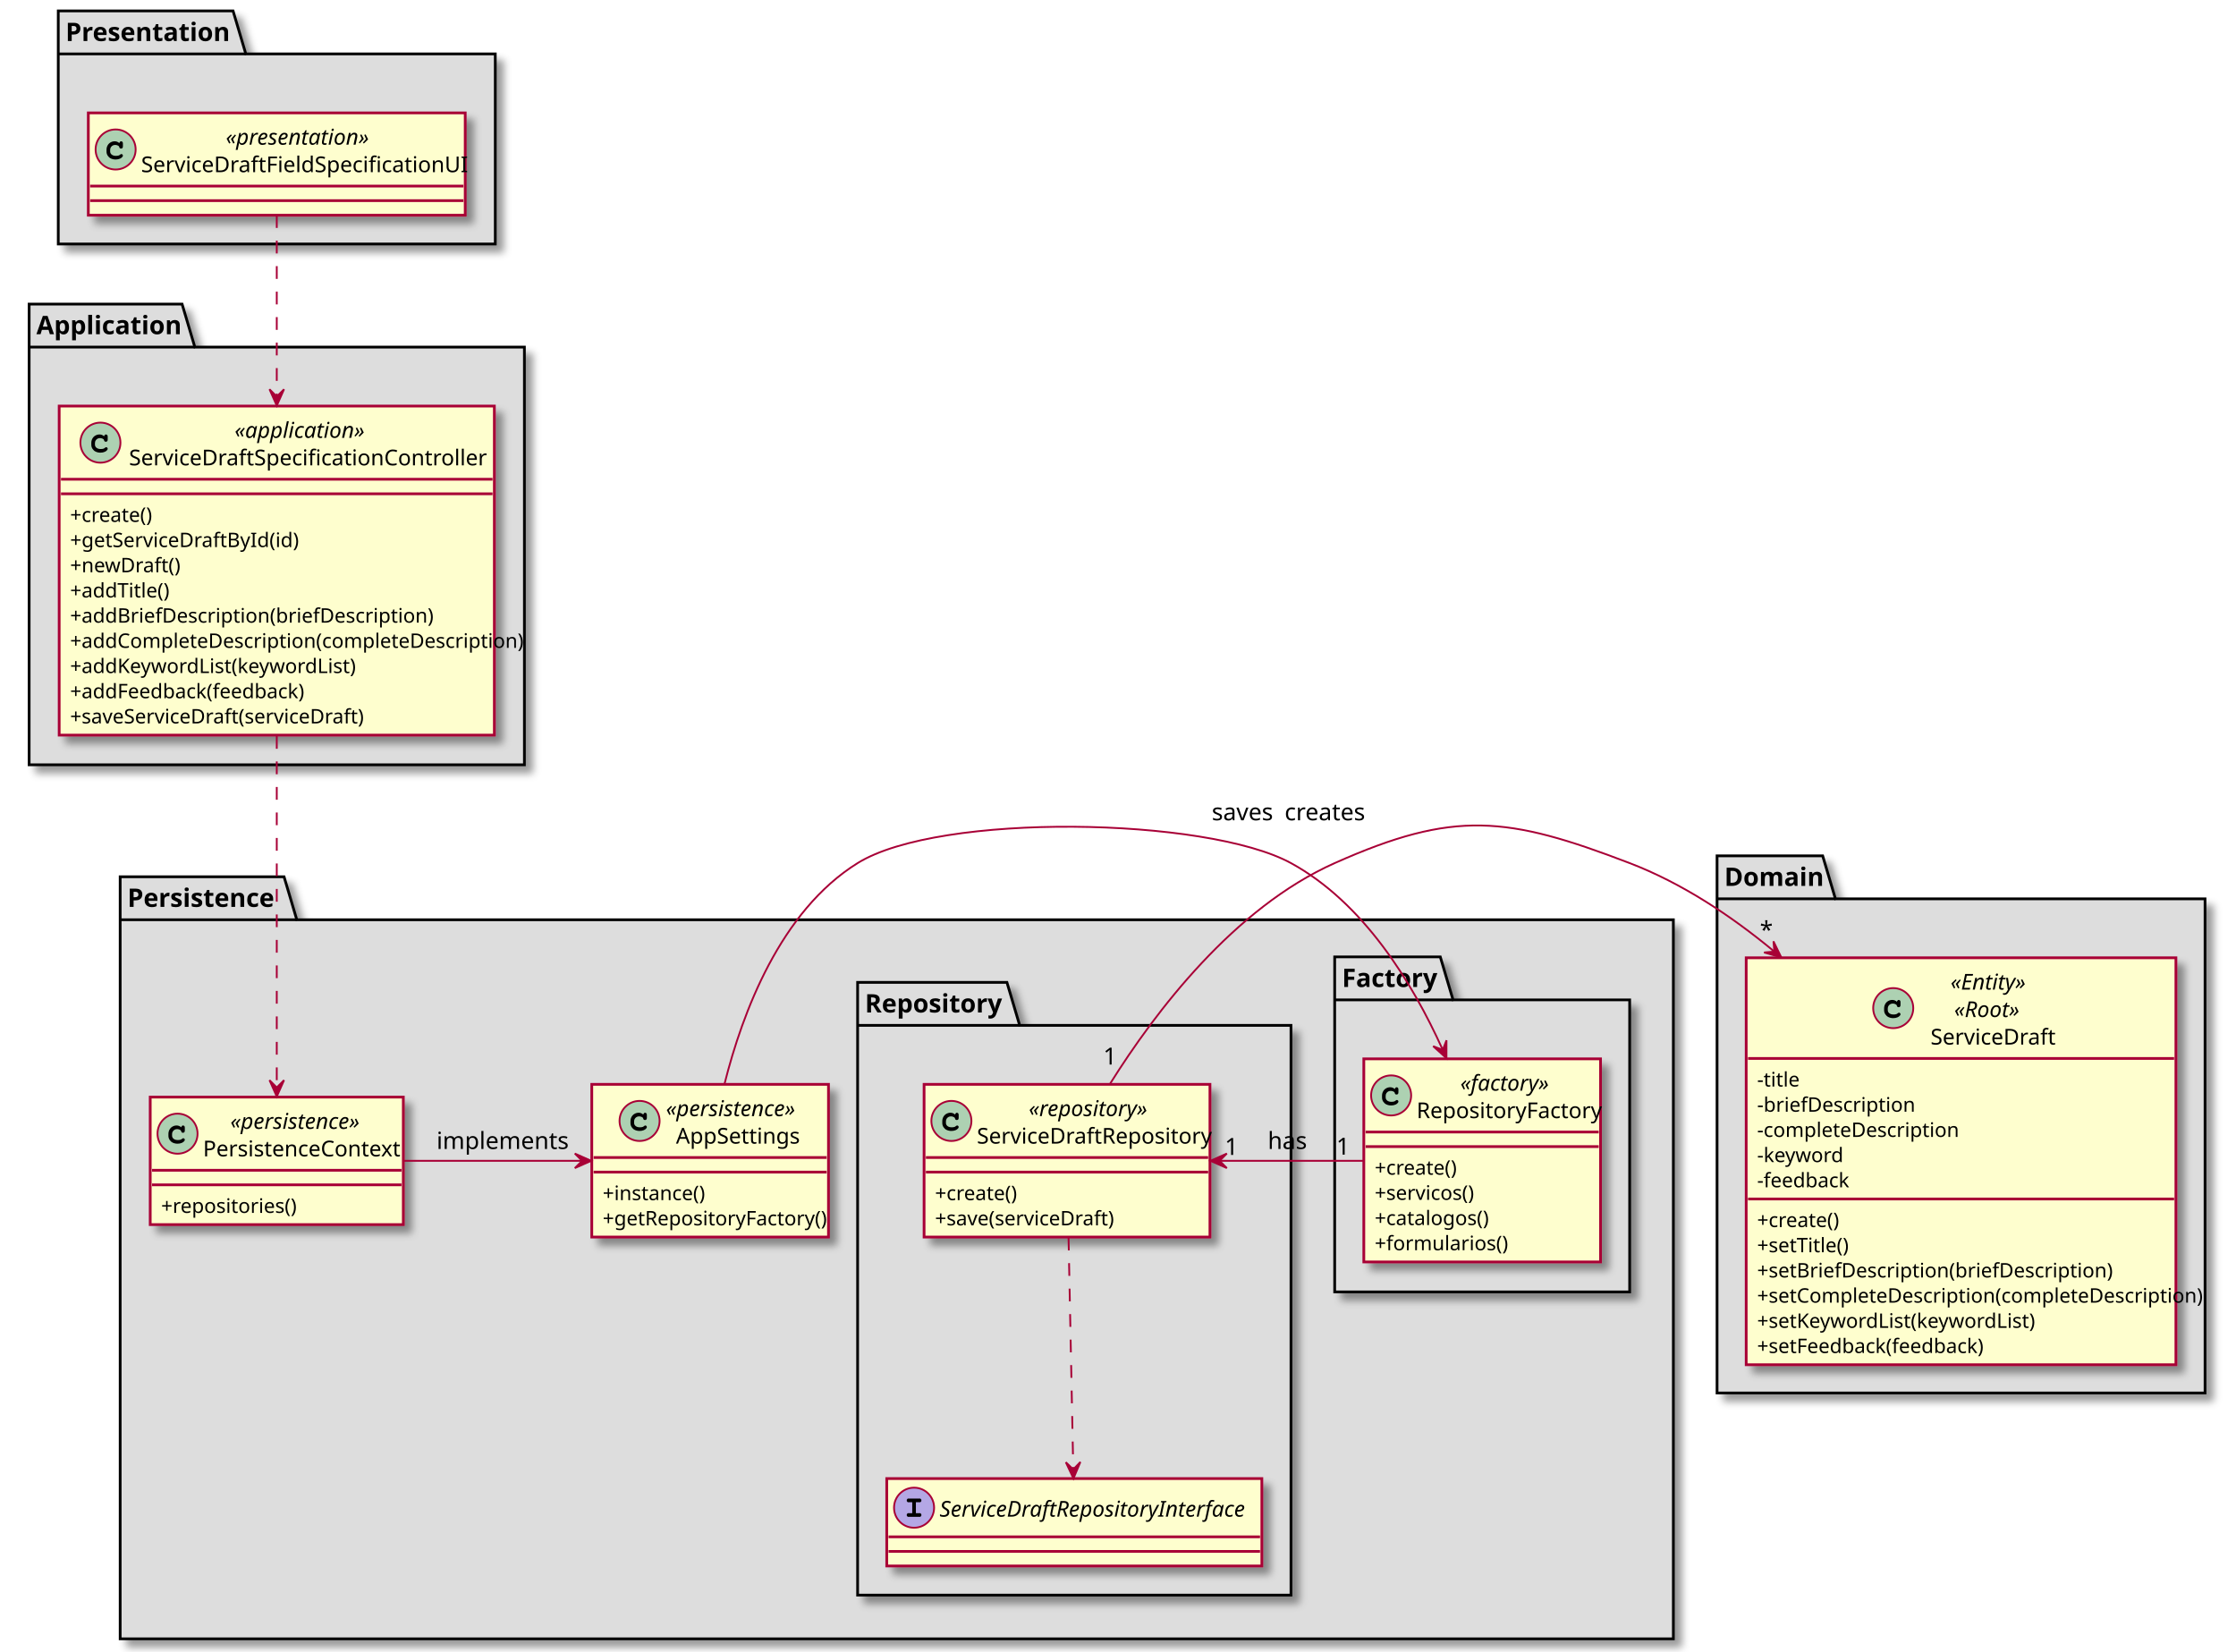
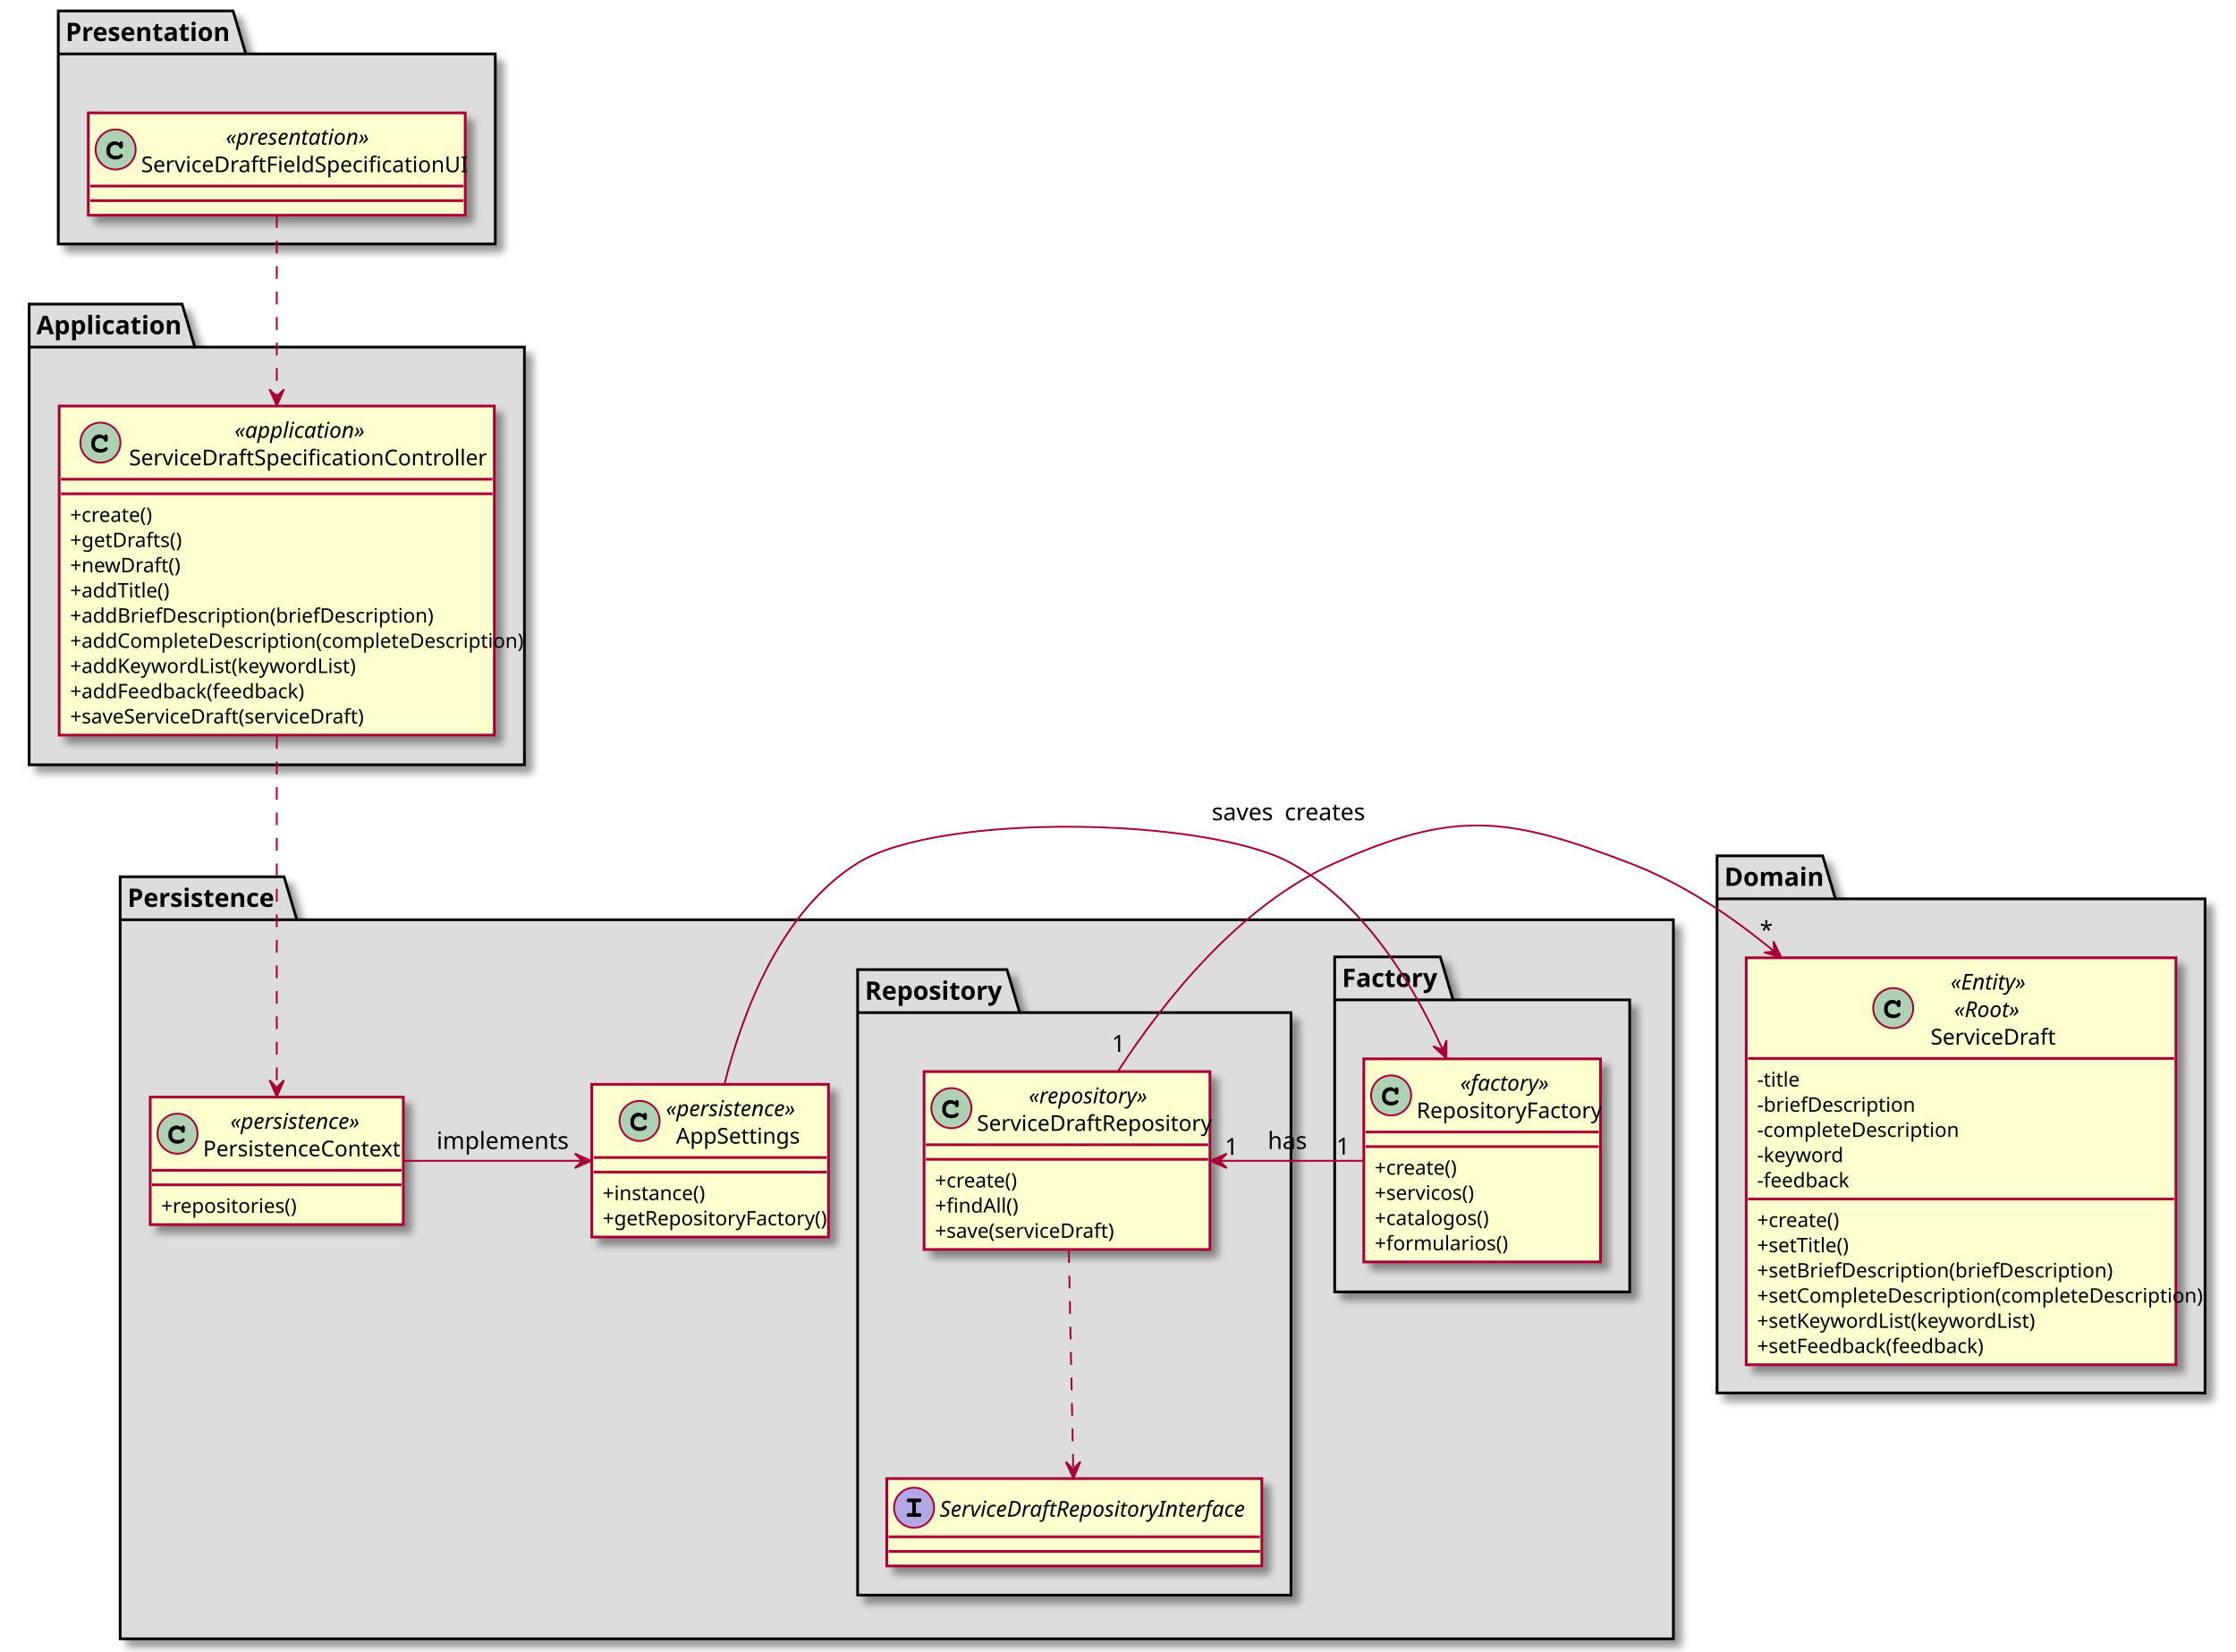
<svg xmlns="http://www.w3.org/2000/svg" contentScriptType="application/ecmascript" contentStyleType="text/css" height="907px" preserveAspectRatio="none" style="width:1228px;height:907px;" version="1.1" viewBox="0 0 1228 907" width="1228px" zoomAndPan="magnify">
  <defs>
-     <filter height="300%" id="f1d0zg3rkbh60a" width="300%" x="-1" y="-1">
+     <filter height="300%" id="fxrjhh1y7f56c" width="300%" x="-1" y="-1">
      <feGaussianBlur result="blurOut" stdDeviation="2.0" />
      <feColorMatrix in="blurOut" result="blurOut2" type="matrix" values="0 0 0 0 0 0 0 0 0 0 0 0 0 0 0 0 0 0 .4 0" />
      <feOffset dx="4.0" dy="4.0" in="blurOut2" result="blurOut3" />
      <feBlend in="SourceGraphic" in2="blurOut3" mode="normal" />
    </filter>
  </defs>
  <g>
-     <polygon fill="#DDDDDD" filter="url(#f1d0zg3rkbh60a)" points="32,6,128,6,135,29.609,272,29.609,272,134,32,134,32,6" style="stroke:#000000;stroke-width:1.5;" />
+     <polygon fill="#DDDDDD" filter="url(#fxrjhh1y7f56c)" points="32,6,128,6,135,29.609,272,29.609,272,134,32,134,32,6" style="stroke:#000000;stroke-width:1.5;" />
    <line style="stroke:#000000;stroke-width:1.5;" x1="32" x2="135" y1="29.609" y2="29.609" />
    <text fill="#000000" font-family="sans-serif" font-size="14" font-weight="bold" lengthAdjust="spacing" textLength="90" x="36" y="22.533">Presentation</text>
-     <polygon fill="#DDDDDD" filter="url(#f1d0zg3rkbh60a)" points="16,167,100,167,107,190.609,288,190.609,288,420,16,420,16,167" style="stroke:#000000;stroke-width:1.5;" />
+     <polygon fill="#DDDDDD" filter="url(#fxrjhh1y7f56c)" points="16,167,100,167,107,190.609,288,190.609,288,420,16,420,16,167" style="stroke:#000000;stroke-width:1.5;" />
    <line style="stroke:#000000;stroke-width:1.5;" x1="16" x2="107" y1="190.609" y2="190.609" />
    <text fill="#000000" font-family="sans-serif" font-size="14" font-weight="bold" lengthAdjust="spacing" textLength="78" x="20" y="183.533">Application</text>
-     <polygon fill="#DDDDDD" filter="url(#f1d0zg3rkbh60a)" points="943,470,1001,470,1008,493.609,1211,493.609,1211,765,943,765,943,470" style="stroke:#000000;stroke-width:1.5;" />
+     <polygon fill="#DDDDDD" filter="url(#fxrjhh1y7f56c)" points="943,470,1001,470,1008,493.609,1211,493.609,1211,765,943,765,943,470" style="stroke:#000000;stroke-width:1.5;" />
    <line style="stroke:#000000;stroke-width:1.5;" x1="943" x2="1008" y1="493.609" y2="493.609" />
    <text fill="#000000" font-family="sans-serif" font-size="14" font-weight="bold" lengthAdjust="spacing" textLength="52" x="947" y="486.533">Domain</text>
-     <polygon fill="#DDDDDD" filter="url(#f1d0zg3rkbh60a)" points="66,481.5,156,481.5,163,505.109,919,505.109,919,900,66,900,66,481.5" style="stroke:#000000;stroke-width:1.5;" />
+     <polygon fill="#DDDDDD" filter="url(#fxrjhh1y7f56c)" points="66,481.5,156,481.5,163,505.109,919,505.109,919,900,66,900,66,481.5" style="stroke:#000000;stroke-width:1.5;" />
    <line style="stroke:#000000;stroke-width:1.5;" x1="66" x2="163" y1="505.109" y2="505.109" />
    <text fill="#000000" font-family="sans-serif" font-size="14" font-weight="bold" lengthAdjust="spacing" textLength="84" x="70" y="498.033">Persistence</text>
-     <polygon fill="#DDDDDD" filter="url(#f1d0zg3rkbh60a)" points="733,525.5,791,525.5,798,549.109,895,549.109,895,709.5,733,709.5,733,525.5" style="stroke:#000000;stroke-width:1.5;" />
+     <polygon fill="#DDDDDD" filter="url(#fxrjhh1y7f56c)" points="733,525.5,791,525.5,798,549.109,895,549.109,895,709.5,733,709.5,733,525.5" style="stroke:#000000;stroke-width:1.5;" />
    <line style="stroke:#000000;stroke-width:1.5;" x1="733" x2="798" y1="549.109" y2="549.109" />
    <text fill="#000000" font-family="sans-serif" font-size="14" font-weight="bold" lengthAdjust="spacing" textLength="52" x="737" y="542.033">Factory</text>
-     <polygon fill="#DDDDDD" filter="url(#f1d0zg3rkbh60a)" points="471,539.5,553,539.5,560,563.109,709,563.109,709,876,471,876,471,539.5" style="stroke:#000000;stroke-width:1.5;" />
-     <line style="stroke:#000000;stroke-width:1.5;" x1="471" x2="560" y1="563.109" y2="563.109" />
-     <text fill="#000000" font-family="sans-serif" font-size="14" font-weight="bold" lengthAdjust="spacing" textLength="76" x="475" y="556.033">Repository</text>
-     <rect codeLine="4" fill="#FEFECE" filter="url(#f1d0zg3rkbh60a)" height="56.188" id="ServiceDraftFieldSpecificationUI" style="stroke:#A80036;stroke-width:1.5;" width="207" x="48.5" y="62" />
+     <polygon fill="#DDDDDD" filter="url(#fxrjhh1y7f56c)" points="471,532.5,553,532.5,560,556.109,709,556.109,709,876,471,876,471,532.5" style="stroke:#000000;stroke-width:1.5;" />
+     <line style="stroke:#000000;stroke-width:1.5;" x1="471" x2="560" y1="556.109" y2="556.109" />
+     <text fill="#000000" font-family="sans-serif" font-size="14" font-weight="bold" lengthAdjust="spacing" textLength="76" x="475" y="549.033">Repository</text>
+     <rect codeLine="4" fill="#FEFECE" filter="url(#fxrjhh1y7f56c)" height="56.188" id="ServiceDraftFieldSpecificationUI" style="stroke:#A80036;stroke-width:1.5;" width="207" x="48.5" y="62" />
    <ellipse cx="63.5" cy="82.094" fill="#ADD1B2" rx="11" ry="11" style="stroke:#A80036;stroke-width:1.0;" />
    <path d="M65.5,78.594 Q65.703,78.094 65.938,77.844 Q66.172,77.594 66.438,77.594 Q66.906,77.594 67.203,77.875 Q67.5,78.156 67.5,78.812 L67.5,80.375 Q67.5,81.031 67.219,81.312 Q66.938,81.594 66.5,81.594 Q66.109,81.594 65.859,81.422 Q65.609,81.25 65.5,80.797 Q65.453,80.484 65.281,80.312 Q64.969,79.984 64.406,79.797 Q63.844,79.594 63.281,79.594 Q62.578,79.594 61.984,79.875 Q61.406,80.156 60.953,80.781 Q60.5,81.406 60.5,82.266 L60.5,83.188 Q60.5,84.219 61.344,84.906 Q62.188,85.594 63.688,85.594 Q64.578,85.594 65.203,85.391 Q65.562,85.281 65.969,84.922 Q66.234,84.719 66.375,84.656 Q66.516,84.594 66.688,84.594 Q67.016,84.594 67.25,84.859 Q67.5,85.109 67.5,85.469 Q67.5,85.812 67.156,86.219 Q66.656,86.812 65.859,87.141 Q64.812,87.594 63.531,87.594 Q62.031,87.594 60.828,87 Q59.859,86.531 59.172,85.516 Q58.5,84.5 58.5,83.297 L58.5,82.203 Q58.5,80.953 59.094,79.859 Q59.703,78.766 60.75,78.188 Q61.812,77.594 63,77.594 Q63.719,77.594 64.344,77.844 Q64.969,78.094 65.5,78.594 Z " fill="#000000" />
    <text fill="#000000" font-family="sans-serif" font-size="12" font-style="italic" lengthAdjust="spacing" textLength="82" x="124" y="79.457">«presentation»</text>
    <text fill="#000000" font-family="sans-serif" font-size="12" lengthAdjust="spacing" textLength="175" x="77.5" y="94.551">ServiceDraftFieldSpecificationUI</text>
    <line style="stroke:#A80036;stroke-width:1.5;" x1="49.5" x2="254.5" y1="102.188" y2="102.188" />
    <line style="stroke:#A80036;stroke-width:1.5;" x1="49.5" x2="254.5" y1="110.188" y2="110.188" />
-     <rect codeLine="11" fill="#FEFECE" filter="url(#f1d0zg3rkbh60a)" height="180.711" id="ServiceDraftSpecificationController" style="stroke:#A80036;stroke-width:1.5;" width="239" x="32.5" y="223" />
+     <rect codeLine="11" fill="#FEFECE" filter="url(#fxrjhh1y7f56c)" height="180.711" id="ServiceDraftSpecificationController" style="stroke:#A80036;stroke-width:1.5;" width="239" x="32.5" y="223" />
    <ellipse cx="55.15" cy="243.094" fill="#ADD1B2" rx="11" ry="11" style="stroke:#A80036;stroke-width:1.0;" />
    <path d="M57.15,239.594 Q57.353,239.094 57.587,238.844 Q57.822,238.594 58.087,238.594 Q58.556,238.594 58.853,238.875 Q59.15,239.156 59.15,239.812 L59.15,241.375 Q59.15,242.031 58.869,242.312 Q58.587,242.594 58.15,242.594 Q57.759,242.594 57.509,242.422 Q57.259,242.25 57.15,241.797 Q57.103,241.484 56.931,241.312 Q56.619,240.984 56.056,240.797 Q55.494,240.594 54.931,240.594 Q54.228,240.594 53.634,240.875 Q53.056,241.156 52.603,241.781 Q52.15,242.406 52.15,243.266 L52.15,244.188 Q52.15,245.219 52.994,245.906 Q53.837,246.594 55.337,246.594 Q56.228,246.594 56.853,246.391 Q57.212,246.281 57.619,245.922 Q57.884,245.719 58.025,245.656 Q58.166,245.594 58.337,245.594 Q58.666,245.594 58.9,245.859 Q59.15,246.109 59.15,246.469 Q59.15,246.812 58.806,247.219 Q58.306,247.812 57.509,248.141 Q56.462,248.594 55.181,248.594 Q53.681,248.594 52.478,248 Q51.509,247.531 50.822,246.516 Q50.15,245.5 50.15,244.297 L50.15,243.203 Q50.15,241.953 50.744,240.859 Q51.353,239.766 52.4,239.188 Q53.462,238.594 54.65,238.594 Q55.369,238.594 55.994,238.844 Q56.619,239.094 57.15,239.594 Z " fill="#000000" />
    <text fill="#000000" font-family="sans-serif" font-size="12" font-style="italic" lengthAdjust="spacing" textLength="74" x="128.85" y="240.457">«application»</text>
    <text fill="#000000" font-family="sans-serif" font-size="12" lengthAdjust="spacing" textLength="190" x="70.85" y="255.551">ServiceDraftSpecificationController</text>
    <line style="stroke:#A80036;stroke-width:1.5;" x1="33.5" x2="270.5" y1="263.188" y2="263.188" />
    <line style="stroke:#A80036;stroke-width:1.5;" x1="33.5" x2="270.5" y1="271.188" y2="271.188" />
    <text fill="#000000" font-family="sans-serif" font-size="11" lengthAdjust="spacing" textLength="45" x="38.5" y="286.606">+create()</text>
-     <text fill="#000000" font-family="sans-serif" font-size="11" lengthAdjust="spacing" textLength="119" x="38.5" y="300.442">+getServiceDraftById(id)</text>
+     <text fill="#000000" font-family="sans-serif" font-size="11" lengthAdjust="spacing" textLength="59" x="38.5" y="300.442">+getDrafts()</text>
    <text fill="#000000" font-family="sans-serif" font-size="11" lengthAdjust="spacing" textLength="60" x="38.5" y="314.278">+newDraft()</text>
    <text fill="#000000" font-family="sans-serif" font-size="11" lengthAdjust="spacing" textLength="51" x="38.5" y="328.114">+addTitle()</text>
    <text fill="#000000" font-family="sans-serif" font-size="11" lengthAdjust="spacing" textLength="185" x="38.5" y="341.95">+addBriefDescription(briefDescription)</text>
    <text fill="#000000" font-family="sans-serif" font-size="11" lengthAdjust="spacing" textLength="227" x="38.5" y="355.786">+addCompleteDescription(completeDescription)</text>
    <text fill="#000000" font-family="sans-serif" font-size="11" lengthAdjust="spacing" textLength="154" x="38.5" y="369.622">+addKeywordList(keywordList)</text>
    <text fill="#000000" font-family="sans-serif" font-size="11" lengthAdjust="spacing" textLength="124" x="38.5" y="383.458">+addFeedback(feedback)</text>
    <text fill="#000000" font-family="sans-serif" font-size="11" lengthAdjust="spacing" textLength="159" x="38.5" y="397.294">+saveServiceDraft(serviceDraft)</text>
-     <rect codeLine="26" fill="#FEFECE" filter="url(#f1d0zg3rkbh60a)" height="223.477" id="ServiceDraft" style="stroke:#A80036;stroke-width:1.5;" width="236" x="959" y="526" />
+     <rect codeLine="26" fill="#FEFECE" filter="url(#fxrjhh1y7f56c)" height="223.477" id="ServiceDraft" style="stroke:#A80036;stroke-width:1.5;" width="236" x="959" y="526" />
    <ellipse cx="1039.75" cy="553.641" fill="#ADD1B2" rx="11" ry="11" style="stroke:#A80036;stroke-width:1.0;" />
    <path d="M1041.75,550.141 Q1041.953,549.641 1042.188,549.391 Q1042.422,549.141 1042.688,549.141 Q1043.156,549.141 1043.453,549.422 Q1043.75,549.703 1043.75,550.359 L1043.75,551.922 Q1043.75,552.578 1043.469,552.859 Q1043.188,553.141 1042.75,553.141 Q1042.359,553.141 1042.109,552.969 Q1041.859,552.797 1041.75,552.344 Q1041.703,552.031 1041.531,551.859 Q1041.219,551.531 1040.656,551.344 Q1040.094,551.141 1039.531,551.141 Q1038.828,551.141 1038.234,551.422 Q1037.656,551.703 1037.203,552.328 Q1036.75,552.953 1036.75,553.812 L1036.75,554.734 Q1036.75,555.766 1037.594,556.453 Q1038.438,557.141 1039.938,557.141 Q1040.828,557.141 1041.453,556.938 Q1041.812,556.828 1042.219,556.469 Q1042.484,556.266 1042.625,556.203 Q1042.766,556.141 1042.938,556.141 Q1043.266,556.141 1043.5,556.406 Q1043.75,556.656 1043.75,557.016 Q1043.75,557.359 1043.406,557.766 Q1042.906,558.359 1042.109,558.688 Q1041.062,559.141 1039.781,559.141 Q1038.281,559.141 1037.078,558.547 Q1036.109,558.078 1035.422,557.062 Q1034.75,556.047 1034.75,554.844 L1034.75,553.75 Q1034.75,552.5 1035.344,551.406 Q1035.953,550.312 1037,549.734 Q1038.062,549.141 1039.25,549.141 Q1039.969,549.141 1040.594,549.391 Q1041.219,549.641 1041.75,550.141 Z " fill="#000000" />
    <text fill="#000000" font-family="sans-serif" font-size="12" font-style="italic" lengthAdjust="spacing" textLength="44" x="1071.25" y="543.457">«Entity»</text>
    <text fill="#000000" font-family="sans-serif" font-size="12" font-style="italic" lengthAdjust="spacing" textLength="40" x="1073.25" y="558.551">«Root»</text>
    <text fill="#000000" font-family="sans-serif" font-size="12" lengthAdjust="spacing" textLength="66" x="1060.25" y="573.644">ServiceDraft</text>
    <line style="stroke:#A80036;stroke-width:1.5;" x1="960" x2="1194" y1="581.281" y2="581.281" />
    <text fill="#000000" font-family="sans-serif" font-size="11" lengthAdjust="spacing" textLength="20" x="965" y="596.7">-title</text>
    <text fill="#000000" font-family="sans-serif" font-size="11" lengthAdjust="spacing" textLength="80" x="965" y="610.536">-briefDescription</text>
    <text fill="#000000" font-family="sans-serif" font-size="11" lengthAdjust="spacing" textLength="101" x="965" y="624.372">-completeDescription</text>
    <text fill="#000000" font-family="sans-serif" font-size="11" lengthAdjust="spacing" textLength="47" x="965" y="638.208">-keyword</text>
    <text fill="#000000" font-family="sans-serif" font-size="11" lengthAdjust="spacing" textLength="49" x="965" y="652.044">-feedback</text>
    <line style="stroke:#A80036;stroke-width:1.5;" x1="960" x2="1194" y1="658.461" y2="658.461" />
    <text fill="#000000" font-family="sans-serif" font-size="11" lengthAdjust="spacing" textLength="45" x="965" y="673.88">+create()</text>
    <text fill="#000000" font-family="sans-serif" font-size="11" lengthAdjust="spacing" textLength="48" x="965" y="687.716">+setTitle()</text>
    <text fill="#000000" font-family="sans-serif" font-size="11" lengthAdjust="spacing" textLength="182" x="965" y="701.552">+setBriefDescription(briefDescription)</text>
    <text fill="#000000" font-family="sans-serif" font-size="11" lengthAdjust="spacing" textLength="224" x="965" y="715.388">+setCompleteDescription(completeDescription)</text>
    <text fill="#000000" font-family="sans-serif" font-size="11" lengthAdjust="spacing" textLength="151" x="965" y="729.224">+setKeywordList(keywordList)</text>
    <text fill="#000000" font-family="sans-serif" font-size="11" lengthAdjust="spacing" textLength="121" x="965" y="743.06">+setFeedback(feedback)</text>
-     <rect codeLine="43" fill="#FEFECE" filter="url(#f1d0zg3rkbh60a)" height="70.023" id="PersistenceContext" style="stroke:#A80036;stroke-width:1.5;" width="139" x="82.5" y="602.5" />
+     <rect codeLine="43" fill="#FEFECE" filter="url(#fxrjhh1y7f56c)" height="70.023" id="PersistenceContext" style="stroke:#A80036;stroke-width:1.5;" width="139" x="82.5" y="602.5" />
    <ellipse cx="97.5" cy="622.594" fill="#ADD1B2" rx="11" ry="11" style="stroke:#A80036;stroke-width:1.0;" />
    <path d="M99.5,619.094 Q99.703,618.594 99.938,618.344 Q100.172,618.094 100.438,618.094 Q100.906,618.094 101.203,618.375 Q101.5,618.656 101.5,619.312 L101.5,620.875 Q101.5,621.531 101.219,621.812 Q100.938,622.094 100.5,622.094 Q100.109,622.094 99.859,621.922 Q99.609,621.75 99.5,621.297 Q99.453,620.984 99.281,620.812 Q98.969,620.484 98.406,620.297 Q97.844,620.094 97.281,620.094 Q96.578,620.094 95.984,620.375 Q95.406,620.656 94.953,621.281 Q94.5,621.906 94.5,622.766 L94.5,623.688 Q94.5,624.719 95.344,625.406 Q96.188,626.094 97.688,626.094 Q98.578,626.094 99.203,625.891 Q99.562,625.781 99.969,625.422 Q100.234,625.219 100.375,625.156 Q100.516,625.094 100.688,625.094 Q101.016,625.094 101.25,625.359 Q101.5,625.609 101.5,625.969 Q101.5,626.312 101.156,626.719 Q100.656,627.312 99.859,627.641 Q98.812,628.094 97.531,628.094 Q96.031,628.094 94.828,627.5 Q93.859,627.031 93.172,626.016 Q92.5,625 92.5,623.797 L92.5,622.703 Q92.5,621.453 93.094,620.359 Q93.703,619.266 94.75,618.688 Q95.812,618.094 97,618.094 Q97.719,618.094 98.344,618.344 Q98.969,618.594 99.5,619.094 Z " fill="#000000" />
    <text fill="#000000" font-family="sans-serif" font-size="12" font-style="italic" lengthAdjust="spacing" textLength="77" x="126.5" y="619.957">«persistence»</text>
    <text fill="#000000" font-family="sans-serif" font-size="12" lengthAdjust="spacing" textLength="107" x="111.5" y="635.051">PersistenceContext</text>
    <line style="stroke:#A80036;stroke-width:1.5;" x1="83.5" x2="220.5" y1="642.688" y2="642.688" />
    <line style="stroke:#A80036;stroke-width:1.5;" x1="83.5" x2="220.5" y1="650.688" y2="650.688" />
    <text fill="#000000" font-family="sans-serif" font-size="11" lengthAdjust="spacing" textLength="71" x="88.5" y="666.106">+repositories()</text>
-     <rect codeLine="47" fill="#FEFECE" filter="url(#f1d0zg3rkbh60a)" height="83.859" id="AppSettings" style="stroke:#A80036;stroke-width:1.5;" width="130" x="325" y="595.5" />
+     <rect codeLine="47" fill="#FEFECE" filter="url(#fxrjhh1y7f56c)" height="83.859" id="AppSettings" style="stroke:#A80036;stroke-width:1.5;" width="130" x="325" y="595.5" />
    <ellipse cx="351.25" cy="615.594" fill="#ADD1B2" rx="11" ry="11" style="stroke:#A80036;stroke-width:1.0;" />
    <path d="M353.25,612.094 Q353.453,611.594 353.688,611.344 Q353.922,611.094 354.188,611.094 Q354.656,611.094 354.953,611.375 Q355.25,611.656 355.25,612.312 L355.25,613.875 Q355.25,614.531 354.969,614.812 Q354.688,615.094 354.25,615.094 Q353.859,615.094 353.609,614.922 Q353.359,614.75 353.25,614.297 Q353.203,613.984 353.031,613.812 Q352.719,613.484 352.156,613.297 Q351.594,613.094 351.031,613.094 Q350.328,613.094 349.734,613.375 Q349.156,613.656 348.703,614.281 Q348.25,614.906 348.25,615.766 L348.25,616.688 Q348.25,617.719 349.094,618.406 Q349.938,619.094 351.438,619.094 Q352.328,619.094 352.953,618.891 Q353.312,618.781 353.719,618.422 Q353.984,618.219 354.125,618.156 Q354.266,618.094 354.438,618.094 Q354.766,618.094 355,618.359 Q355.25,618.609 355.25,618.969 Q355.25,619.312 354.906,619.719 Q354.406,620.312 353.609,620.641 Q352.562,621.094 351.281,621.094 Q349.781,621.094 348.578,620.5 Q347.609,620.031 346.922,619.016 Q346.25,618 346.25,616.797 L346.25,615.703 Q346.25,614.453 346.844,613.359 Q347.453,612.266 348.5,611.688 Q349.562,611.094 350.75,611.094 Q351.469,611.094 352.094,611.344 Q352.719,611.594 353.25,612.094 Z " fill="#000000" />
    <text fill="#000000" font-family="sans-serif" font-size="12" font-style="italic" lengthAdjust="spacing" textLength="77" x="365.75" y="612.957">«persistence»</text>
    <text fill="#000000" font-family="sans-serif" font-size="12" lengthAdjust="spacing" textLength="66" x="371.25" y="628.051">AppSettings</text>
    <line style="stroke:#A80036;stroke-width:1.5;" x1="326" x2="454" y1="635.688" y2="635.688" />
    <line style="stroke:#A80036;stroke-width:1.5;" x1="326" x2="454" y1="643.688" y2="643.688" />
    <text fill="#000000" font-family="sans-serif" font-size="11" lengthAdjust="spacing" textLength="55" x="331" y="659.106">+instance()</text>
    <text fill="#000000" font-family="sans-serif" font-size="11" lengthAdjust="spacing" textLength="118" x="331" y="672.942">+getRepositoryFactory()</text>
-     <rect codeLine="53" fill="#FEFECE" filter="url(#f1d0zg3rkbh60a)" height="111.531" id="RepositoryFactory" style="stroke:#A80036;stroke-width:1.5;" width="130" x="749" y="581.5" />
+     <rect codeLine="53" fill="#FEFECE" filter="url(#fxrjhh1y7f56c)" height="111.531" id="RepositoryFactory" style="stroke:#A80036;stroke-width:1.5;" width="130" x="749" y="581.5" />
    <ellipse cx="764" cy="601.594" fill="#ADD1B2" rx="11" ry="11" style="stroke:#A80036;stroke-width:1.0;" />
    <path d="M766,598.094 Q766.203,597.594 766.438,597.344 Q766.672,597.094 766.938,597.094 Q767.406,597.094 767.703,597.375 Q768,597.656 768,598.312 L768,599.875 Q768,600.531 767.719,600.812 Q767.438,601.094 767,601.094 Q766.609,601.094 766.359,600.922 Q766.109,600.75 766,600.297 Q765.953,599.984 765.781,599.812 Q765.469,599.484 764.906,599.297 Q764.344,599.094 763.781,599.094 Q763.078,599.094 762.484,599.375 Q761.906,599.656 761.453,600.281 Q761,600.906 761,601.766 L761,602.688 Q761,603.719 761.844,604.406 Q762.688,605.094 764.188,605.094 Q765.078,605.094 765.703,604.891 Q766.062,604.781 766.469,604.422 Q766.734,604.219 766.875,604.156 Q767.016,604.094 767.188,604.094 Q767.516,604.094 767.75,604.359 Q768,604.609 768,604.969 Q768,605.312 767.656,605.719 Q767.156,606.312 766.359,606.641 Q765.312,607.094 764.031,607.094 Q762.531,607.094 761.328,606.5 Q760.359,606.031 759.672,605.016 Q759,604 759,602.797 L759,601.703 Q759,600.453 759.594,599.359 Q760.203,598.266 761.25,597.688 Q762.312,597.094 763.5,597.094 Q764.219,597.094 764.844,597.344 Q765.469,597.594 766,598.094 Z " fill="#000000" />
    <text fill="#000000" font-family="sans-serif" font-size="12" font-style="italic" lengthAdjust="spacing" textLength="50" x="802" y="598.957">«factory»</text>
    <text fill="#000000" font-family="sans-serif" font-size="12" lengthAdjust="spacing" textLength="98" x="778" y="614.051">RepositoryFactory</text>
    <line style="stroke:#A80036;stroke-width:1.5;" x1="750" x2="878" y1="621.688" y2="621.688" />
    <line style="stroke:#A80036;stroke-width:1.5;" x1="750" x2="878" y1="629.688" y2="629.688" />
    <text fill="#000000" font-family="sans-serif" font-size="11" lengthAdjust="spacing" textLength="45" x="755" y="645.106">+create()</text>
    <text fill="#000000" font-family="sans-serif" font-size="11" lengthAdjust="spacing" textLength="56" x="755" y="658.942">+servicos()</text>
    <text fill="#000000" font-family="sans-serif" font-size="11" lengthAdjust="spacing" textLength="61" x="755" y="672.778">+catalogos()</text>
    <text fill="#000000" font-family="sans-serif" font-size="11" lengthAdjust="spacing" textLength="68" x="755" y="686.614">+formularios()</text>
-     <rect codeLine="62" fill="#FEFECE" filter="url(#f1d0zg3rkbh60a)" height="83.859" id="ServiceDraftRepository" style="stroke:#A80036;stroke-width:1.5;" width="157" x="507.5" y="595.5" />
-     <ellipse cx="522.5" cy="615.594" fill="#ADD1B2" rx="11" ry="11" style="stroke:#A80036;stroke-width:1.0;" />
-     <path d="M524.5,612.094 Q524.703,611.594 524.938,611.344 Q525.172,611.094 525.438,611.094 Q525.906,611.094 526.203,611.375 Q526.5,611.656 526.5,612.312 L526.5,613.875 Q526.5,614.531 526.219,614.812 Q525.938,615.094 525.5,615.094 Q525.109,615.094 524.859,614.922 Q524.609,614.75 524.5,614.297 Q524.453,613.984 524.281,613.812 Q523.969,613.484 523.406,613.297 Q522.844,613.094 522.281,613.094 Q521.578,613.094 520.984,613.375 Q520.406,613.656 519.953,614.281 Q519.5,614.906 519.5,615.766 L519.5,616.688 Q519.5,617.719 520.344,618.406 Q521.188,619.094 522.688,619.094 Q523.578,619.094 524.203,618.891 Q524.562,618.781 524.969,618.422 Q525.234,618.219 525.375,618.156 Q525.516,618.094 525.688,618.094 Q526.016,618.094 526.25,618.359 Q526.5,618.609 526.5,618.969 Q526.5,619.312 526.156,619.719 Q525.656,620.312 524.859,620.641 Q523.812,621.094 522.531,621.094 Q521.031,621.094 519.828,620.5 Q518.859,620.031 518.172,619.016 Q517.5,618 517.5,616.797 L517.5,615.703 Q517.5,614.453 518.094,613.359 Q518.703,612.266 519.75,611.688 Q520.812,611.094 522,611.094 Q522.719,611.094 523.344,611.344 Q523.969,611.594 524.5,612.094 Z " fill="#000000" />
-     <text fill="#000000" font-family="sans-serif" font-size="12" font-style="italic" lengthAdjust="spacing" textLength="68" x="565" y="612.957">«repository»</text>
-     <text fill="#000000" font-family="sans-serif" font-size="12" lengthAdjust="spacing" textLength="125" x="536.5" y="628.051">ServiceDraftRepository</text>
-     <line style="stroke:#A80036;stroke-width:1.5;" x1="508.5" x2="663.5" y1="635.688" y2="635.688" />
-     <line style="stroke:#A80036;stroke-width:1.5;" x1="508.5" x2="663.5" y1="643.688" y2="643.688" />
-     <text fill="#000000" font-family="sans-serif" font-size="11" lengthAdjust="spacing" textLength="45" x="513.5" y="659.106">+create()</text>
-     <text fill="#000000" font-family="sans-serif" font-size="11" lengthAdjust="spacing" textLength="98" x="513.5" y="672.942">+save(serviceDraft)</text>
-     <rect codeLine="67" fill="#FEFECE" filter="url(#f1d0zg3rkbh60a)" height="48" id="ServiceDraftRepositoryInterface" style="stroke:#A80036;stroke-width:1.5;" width="206" x="487" y="812" />
+     <rect codeLine="62" fill="#FEFECE" filter="url(#fxrjhh1y7f56c)" height="97.695" id="ServiceDraftRepository" style="stroke:#A80036;stroke-width:1.5;" width="157" x="507.5" y="588.5" />
+     <ellipse cx="522.5" cy="608.594" fill="#ADD1B2" rx="11" ry="11" style="stroke:#A80036;stroke-width:1.0;" />
+     <path d="M524.5,605.094 Q524.703,604.594 524.938,604.344 Q525.172,604.094 525.438,604.094 Q525.906,604.094 526.203,604.375 Q526.5,604.656 526.5,605.312 L526.5,606.875 Q526.5,607.531 526.219,607.812 Q525.938,608.094 525.5,608.094 Q525.109,608.094 524.859,607.922 Q524.609,607.75 524.5,607.297 Q524.453,606.984 524.281,606.812 Q523.969,606.484 523.406,606.297 Q522.844,606.094 522.281,606.094 Q521.578,606.094 520.984,606.375 Q520.406,606.656 519.953,607.281 Q519.5,607.906 519.5,608.766 L519.5,609.688 Q519.5,610.719 520.344,611.406 Q521.188,612.094 522.688,612.094 Q523.578,612.094 524.203,611.891 Q524.562,611.781 524.969,611.422 Q525.234,611.219 525.375,611.156 Q525.516,611.094 525.688,611.094 Q526.016,611.094 526.25,611.359 Q526.5,611.609 526.5,611.969 Q526.5,612.312 526.156,612.719 Q525.656,613.312 524.859,613.641 Q523.812,614.094 522.531,614.094 Q521.031,614.094 519.828,613.5 Q518.859,613.031 518.172,612.016 Q517.5,611 517.5,609.797 L517.5,608.703 Q517.5,607.453 518.094,606.359 Q518.703,605.266 519.75,604.688 Q520.812,604.094 522,604.094 Q522.719,604.094 523.344,604.344 Q523.969,604.594 524.5,605.094 Z " fill="#000000" />
+     <text fill="#000000" font-family="sans-serif" font-size="12" font-style="italic" lengthAdjust="spacing" textLength="68" x="565" y="605.957">«repository»</text>
+     <text fill="#000000" font-family="sans-serif" font-size="12" lengthAdjust="spacing" textLength="125" x="536.5" y="621.051">ServiceDraftRepository</text>
+     <line style="stroke:#A80036;stroke-width:1.5;" x1="508.5" x2="663.5" y1="628.688" y2="628.688" />
+     <line style="stroke:#A80036;stroke-width:1.5;" x1="508.5" x2="663.5" y1="636.688" y2="636.688" />
+     <text fill="#000000" font-family="sans-serif" font-size="11" lengthAdjust="spacing" textLength="45" x="513.5" y="652.106">+create()</text>
+     <text fill="#000000" font-family="sans-serif" font-size="11" lengthAdjust="spacing" textLength="44" x="513.5" y="665.942">+findAll()</text>
+     <text fill="#000000" font-family="sans-serif" font-size="11" lengthAdjust="spacing" textLength="98" x="513.5" y="679.778">+save(serviceDraft)</text>
+     <rect codeLine="68" fill="#FEFECE" filter="url(#fxrjhh1y7f56c)" height="48" id="ServiceDraftRepositoryInterface" style="stroke:#A80036;stroke-width:1.5;" width="206" x="487" y="812" />
    <ellipse cx="502" cy="828" fill="#B4A7E5" rx="11" ry="11" style="stroke:#A80036;stroke-width:1.0;" />
    <path d="M503,825 L503,831 L505,831 L505.484,831 L506,831.625 L506,832 L506,832.375 L505.484,833 L505,833 L499,833 L498.516,833 L498,832.375 L498,832 L498,831.625 L498.516,831 L499,831 L501,831 L501,825 L499,825 L498.516,825 L498,824.375 L498,824 L498,823.625 L498.516,823 L499,823 L505,823 L505.484,823 L506,823.625 L506,824 L506,824.375 L505.484,825 L505,825 L503,825 Z " fill="#000000" />
    <text fill="#000000" font-family="sans-serif" font-size="12" font-style="italic" lengthAdjust="spacing" textLength="174" x="516" y="832.91">ServiceDraftRepositoryInterface</text>
    <line style="stroke:#A80036;stroke-width:1.5;" x1="488" x2="692" y1="844" y2="844" />
    <line style="stroke:#A80036;stroke-width:1.5;" x1="488" x2="692" y1="852" y2="852" />
-     <path codeLine="73" d="M152,118.16 C152,143.04 152,181.39 152,217.46 " fill="none" id="ServiceDraftFieldSpecificationUI-to-ServiceDraftSpecificationController" style="stroke:#A80036;stroke-width:1.0;stroke-dasharray:7.0,7.0;" />
+     <path codeLine="74" d="M152,118.16 C152,143.04 152,181.39 152,217.46 " fill="none" id="ServiceDraftFieldSpecificationUI-to-ServiceDraftSpecificationController" style="stroke:#A80036;stroke-width:1.0;stroke-dasharray:7.0,7.0;" />
    <polygon fill="#A80036" points="152,222.77,156,213.77,152,217.77,148,213.77,152,222.77" style="stroke:#A80036;stroke-width:1.0;" />
-     <path codeLine="74" d="M152,404.19 C152,467.57 152,549.43 152,597.13 " fill="none" id="ServiceDraftSpecificationController-to-PersistenceContext" style="stroke:#A80036;stroke-width:1.0;stroke-dasharray:7.0,7.0;" />
+     <path codeLine="75" d="M152,404.19 C152,467.57 152,549.43 152,597.13 " fill="none" id="ServiceDraftSpecificationController-to-PersistenceContext" style="stroke:#A80036;stroke-width:1.0;stroke-dasharray:7.0,7.0;" />
    <polygon fill="#A80036" points="152,602.21,156,593.21,152,597.21,148,593.21,152,602.21" style="stroke:#A80036;stroke-width:1.0;" />
-     <path codeLine="76" d="M586.84,679.69 C587.61,717.83 588.75,773.52 589.43,806.82 " fill="none" id="ServiceDraftRepository-to-ServiceDraftRepositoryInterface" style="stroke:#A80036;stroke-width:1.0;stroke-dasharray:7.0,7.0;" />
-     <polygon fill="#A80036" points="589.53,811.96,593.349,802.882,589.43,806.961,585.351,803.042,589.53,811.96" style="stroke:#A80036;stroke-width:1.0;" />
-     <path codeLine="78" d="M397.92,595.2 C407.72,556.13 428.61,500.31 471,474 C515.94,446.11 662.58,448.65 709,474 C748.67,495.67 775.57,539.44 792.21,576.25 " fill="none" id="AppSettings-to-RepositoryFactory" style="stroke:#A80036;stroke-width:1.0;" />
+     <path codeLine="77" d="M586.98,686.57 C587.74,724.16 588.78,775.15 589.42,806.53 " fill="none" id="ServiceDraftRepository-to-ServiceDraftRepositoryInterface" style="stroke:#A80036;stroke-width:1.0;stroke-dasharray:7.0,7.0;" />
+     <polygon fill="#A80036" points="589.53,811.77,593.349,802.692,589.43,806.771,585.35,802.852,589.53,811.77" style="stroke:#A80036;stroke-width:1.0;" />
+     <path codeLine="79" d="M397.92,595.2 C407.72,556.13 428.61,500.31 471,474 C515.94,446.11 662.58,448.65 709,474 C748.67,495.67 775.57,539.44 792.21,576.25 " fill="none" id="AppSettings-to-RepositoryFactory" style="stroke:#A80036;stroke-width:1.0;" />
    <polygon fill="#A80036" points="794.39,581.16,794.396,571.311,792.362,576.59,787.083,574.556,794.39,581.16" style="stroke:#A80036;stroke-width:1.0;" />
    <text fill="#000000" font-family="sans-serif" font-size="13" lengthAdjust="spacing" textLength="43" x="705.5" y="450.495">creates</text>
-     <path codeLine="79" d="M221.8,637.5 C252.53,637.5 288.57,637.5 319.39,637.5 " fill="none" id="PersistenceContext-to-AppSettings" style="stroke:#A80036;stroke-width:1.0;" />
+     <path codeLine="80" d="M221.8,637.5 C252.53,637.5 288.57,637.5 319.39,637.5 " fill="none" id="PersistenceContext-to-AppSettings" style="stroke:#A80036;stroke-width:1.0;" />
    <polygon fill="#A80036" points="324.69,637.5,315.69,633.5,319.69,637.5,315.69,641.5,324.69,637.5" style="stroke:#A80036;stroke-width:1.0;" />
    <text fill="#000000" font-family="sans-serif" font-size="13" lengthAdjust="spacing" textLength="67" x="239.75" y="630.995">implements</text>
-     <path codeLine="81" d="M748.82,637.5 C724.27,637.5 695.99,637.5 669.96,637.5 " fill="none" id="RepositoryFactory-to-ServiceDraftRepository" style="stroke:#A80036;stroke-width:1.0;" />
+     <path codeLine="82" d="M748.82,637.5 C724.27,637.5 695.99,637.5 669.96,637.5 " fill="none" id="RepositoryFactory-to-ServiceDraftRepository" style="stroke:#A80036;stroke-width:1.0;" />
    <polygon fill="#A80036" points="664.78,637.5,673.78,641.5,669.78,637.5,673.78,633.5,664.78,637.5" style="stroke:#A80036;stroke-width:1.0;" />
    <text fill="#000000" font-family="sans-serif" font-size="13" lengthAdjust="spacing" textLength="21" x="696.25" y="630.995">has</text>
    <text fill="#000000" font-family="sans-serif" font-size="13" lengthAdjust="spacing" textLength="7" x="733.879" y="634.117">1</text>
-     <text fill="#000000" font-family="sans-serif" font-size="13" lengthAdjust="spacing" textLength="7" x="672.622" y="634.256">1</text>
-     <path codeLine="83" d="M609.68,595.13 C634.56,555.44 677.74,498.63 733,474 C798.76,444.69 827.77,448.24 895,474 C923.49,484.92 950.33,502.59 974.19,522.36 " fill="none" id="ServiceDraftRepository-to-ServiceDraft" style="stroke:#A80036;stroke-width:1.0;" />
+     <text fill="#000000" font-family="sans-serif" font-size="13" lengthAdjust="spacing" textLength="7" x="672.622" y="634.264">1</text>
+     <path codeLine="84" d="M614.09,588.21 C639.5,549.09 680.88,497.23 733,474 C798.76,444.69 827.77,448.24 895,474 C923.49,484.92 950.33,502.59 974.19,522.36 " fill="none" id="ServiceDraftRepository-to-ServiceDraft" style="stroke:#A80036;stroke-width:1.0;" />
    <polygon fill="#A80036" points="978.3,525.81,973.979,516.96,974.471,522.595,968.835,523.087,978.3,525.81" style="stroke:#A80036;stroke-width:1.0;" />
    <text fill="#000000" font-family="sans-serif" font-size="13" lengthAdjust="spacing" textLength="33" x="665.5" y="450.495">saves</text>
-     <text fill="#000000" font-family="sans-serif" font-size="13" lengthAdjust="spacing" textLength="7" x="605.896" y="584.637">1</text>
+     <text fill="#000000" font-family="sans-serif" font-size="13" lengthAdjust="spacing" textLength="7" x="610.548" y="577.695">1</text>
    <text fill="#000000" font-family="sans-serif" font-size="13" lengthAdjust="spacing" textLength="5" x="966.501" y="515.259">*</text>
  </g>
</svg>
